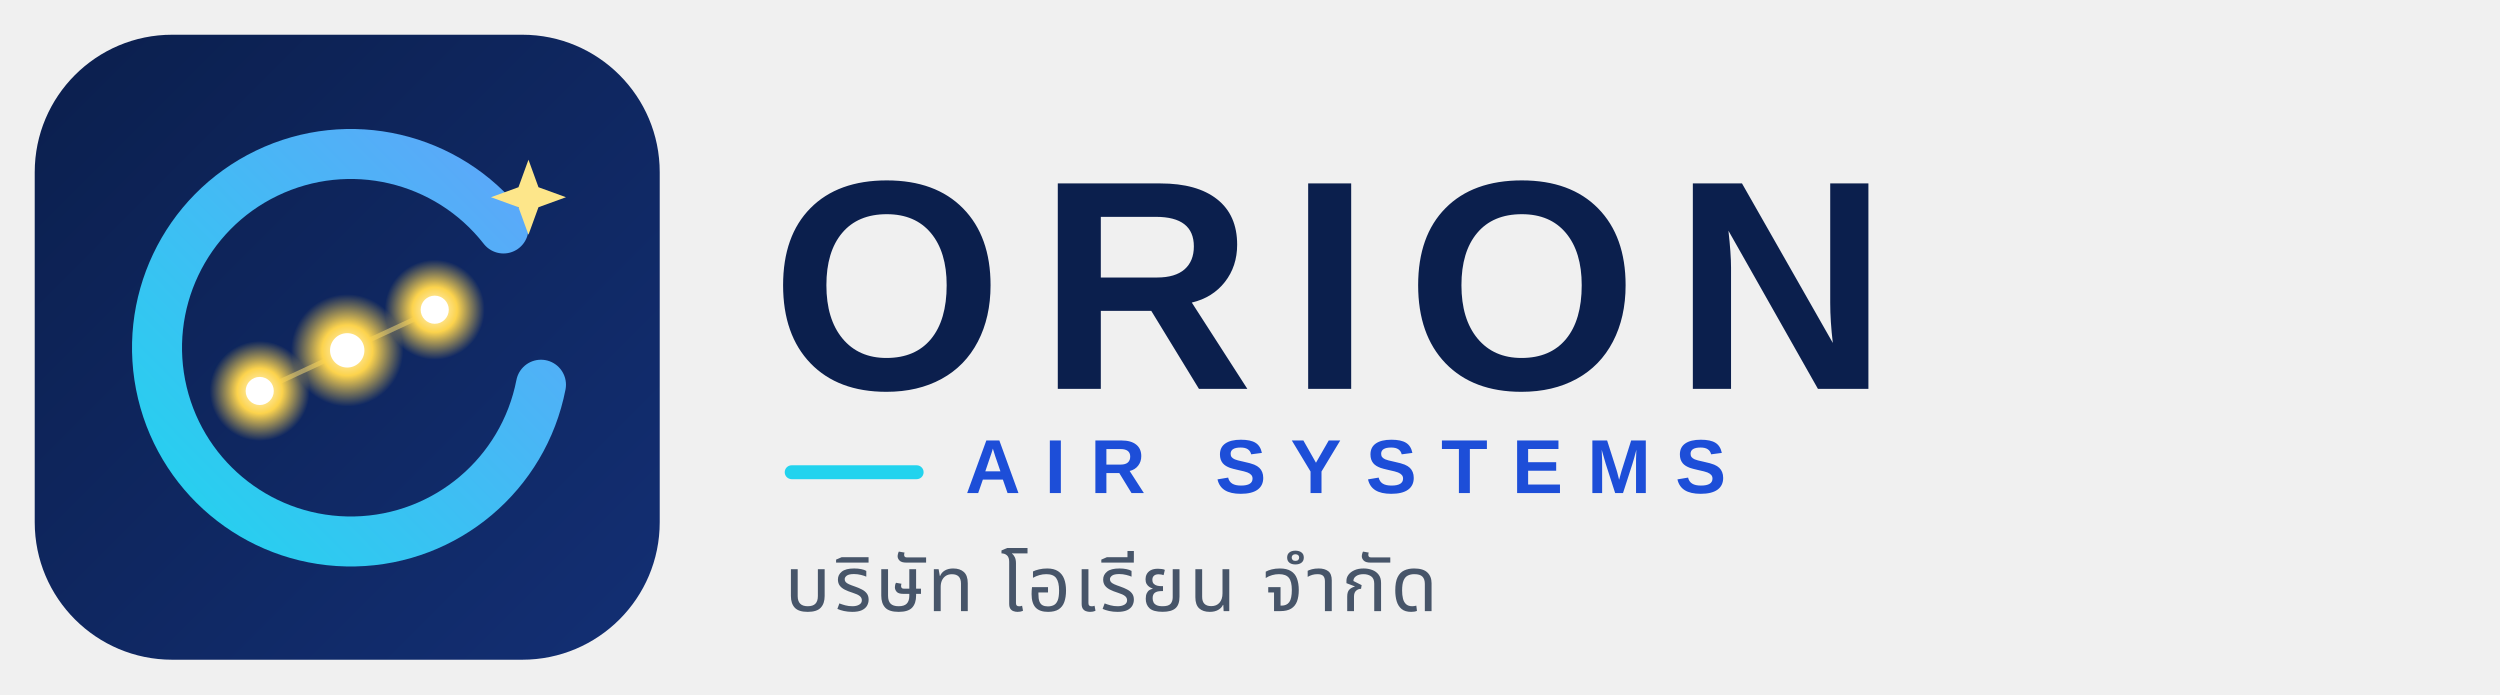
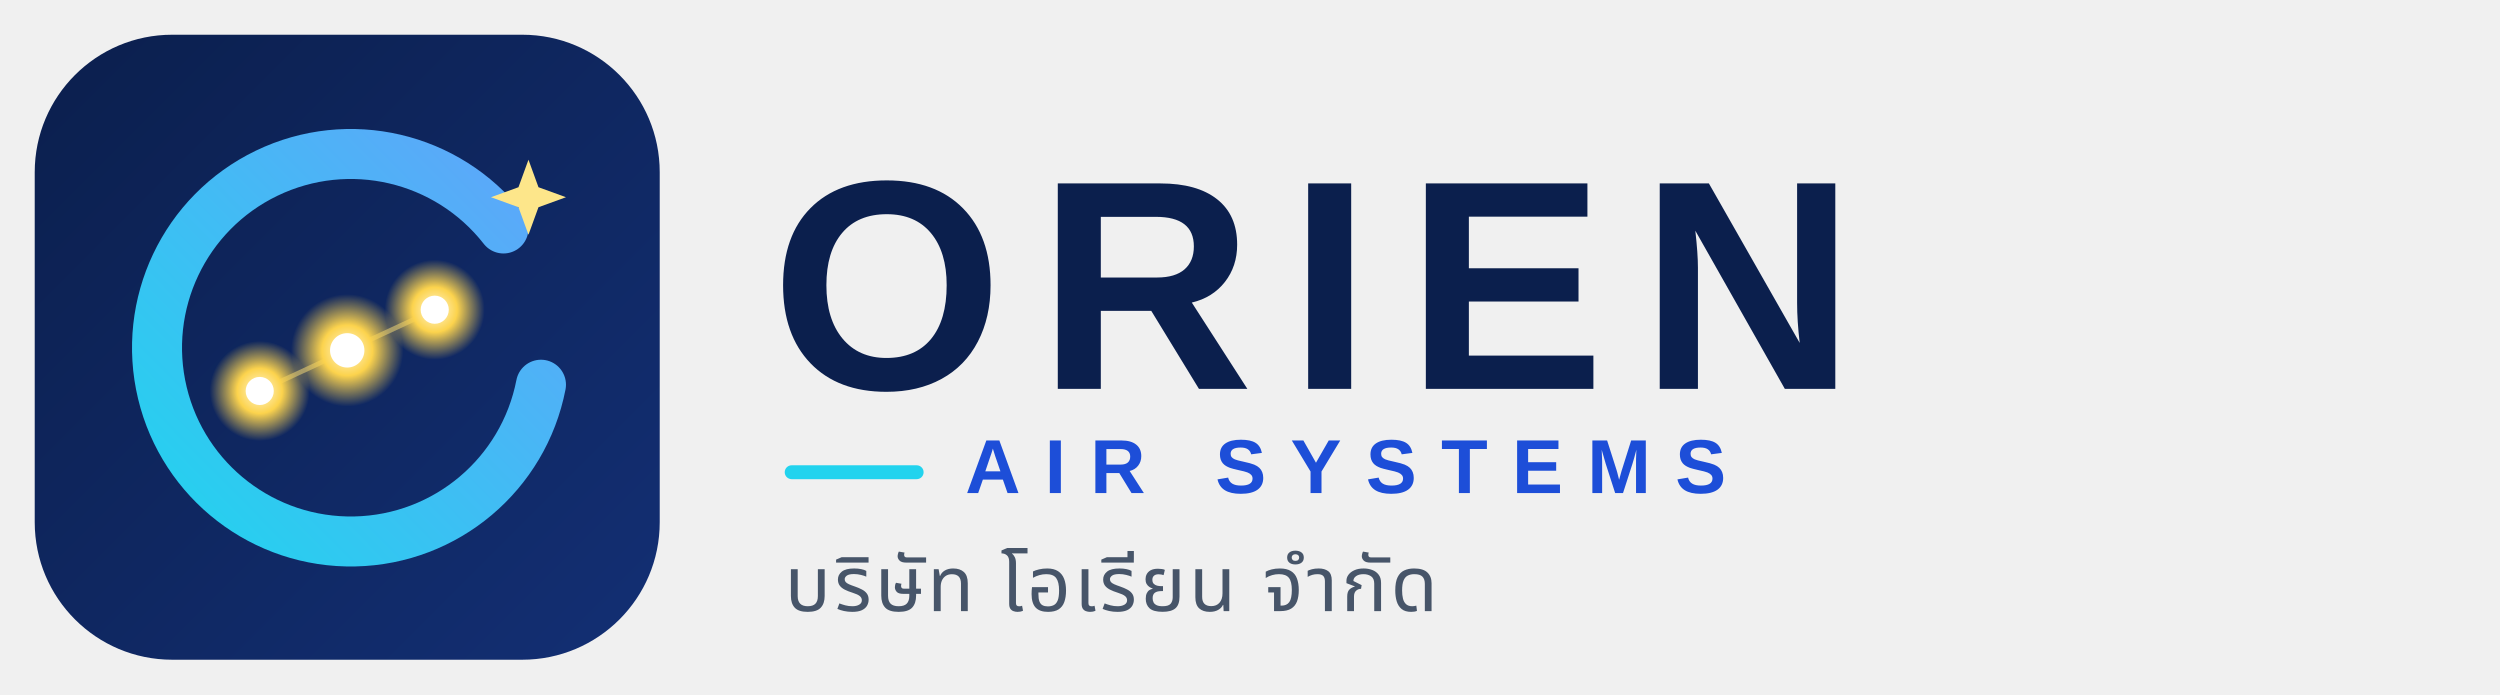
<svg xmlns="http://www.w3.org/2000/svg" viewBox="0 0 720 200" width="720" height="200">
  <defs>
    <linearGradient id="bg" x1="0" y1="0" x2="1" y2="1">
      <stop offset="0" stop-color="#0b1f4d" />
      <stop offset="1" stop-color="#132f74" />
    </linearGradient>
    <linearGradient id="ring" x1="0" y1="1" x2="1" y2="0">
      <stop offset="0" stop-color="#22d3ee" />
      <stop offset="1" stop-color="#60a5fa" />
    </linearGradient>
    <radialGradient id="glow">
      <stop offset="0" stop-color="#fff7d6" />
      <stop offset=".45" stop-color="#fcd34d" />
      <stop offset="1" stop-color="#fcd34d" stop-opacity="0" />
    </radialGradient>
  </defs>
  <g transform="translate(10 10) scale(0.9)">
    <rect width="200" height="200" rx="44" fill="url(#bg)" />
    <path d="M150 62A62 62 0 1 0 162 112" fill="none" stroke="url(#ring)" stroke-width="16" stroke-linecap="round" />
    <line x1="72" y1="114" x2="128" y2="88" stroke="#fde68a" stroke-width="1.5" opacity=".5" />
    <circle cx="72" cy="114" r="16" fill="url(#glow)" />
    <circle cx="72" cy="114" r="4.5" fill="#fff" />
    <circle cx="100" cy="101" r="18" fill="url(#glow)" />
    <circle cx="100" cy="101" r="5.5" fill="#fff" />
    <circle cx="128" cy="88" r="16" fill="url(#glow)" />
    <circle cx="128" cy="88" r="4.5" fill="#fff" />
    <path d="M158 40l3.2 8.8 8.8 3.2-8.8 3.2-3.2 8.8-3.2-8.8-8.8-3.2 8.8-3.2z" fill="#fde68a" />
  </g>
-   <text x="222" y="112" font-family="'Montserrat','Poppins','Segoe UI',Arial,sans-serif" font-size="86" font-weight="800" fill="#0b1f4d" letter-spacing="10">ORION</text>
+   <text x="222" y="112" font-family="'Montserrat','Poppins','Segoe UI',Arial,sans-serif" font-size="86" font-weight="800" fill="#0b1f4d" letter-spacing="10">ORIEN</text>
  <rect x="226" y="134" width="40" height="4" rx="2" fill="#22d3ee" />
  <text x="278" y="142" font-family="'Montserrat','Poppins','Segoe UI',Arial,sans-serif" font-size="22" font-weight="600" fill="#1d4ed8" letter-spacing="7">AIR SYSTEMS</text>
  <text x="226" y="176" font-family="'Noto Sans Thai','Sarabun',sans-serif" font-size="22" fill="#475569" letter-spacing="1">บริษัท โอเรียน จำกัด</text>
</svg>
